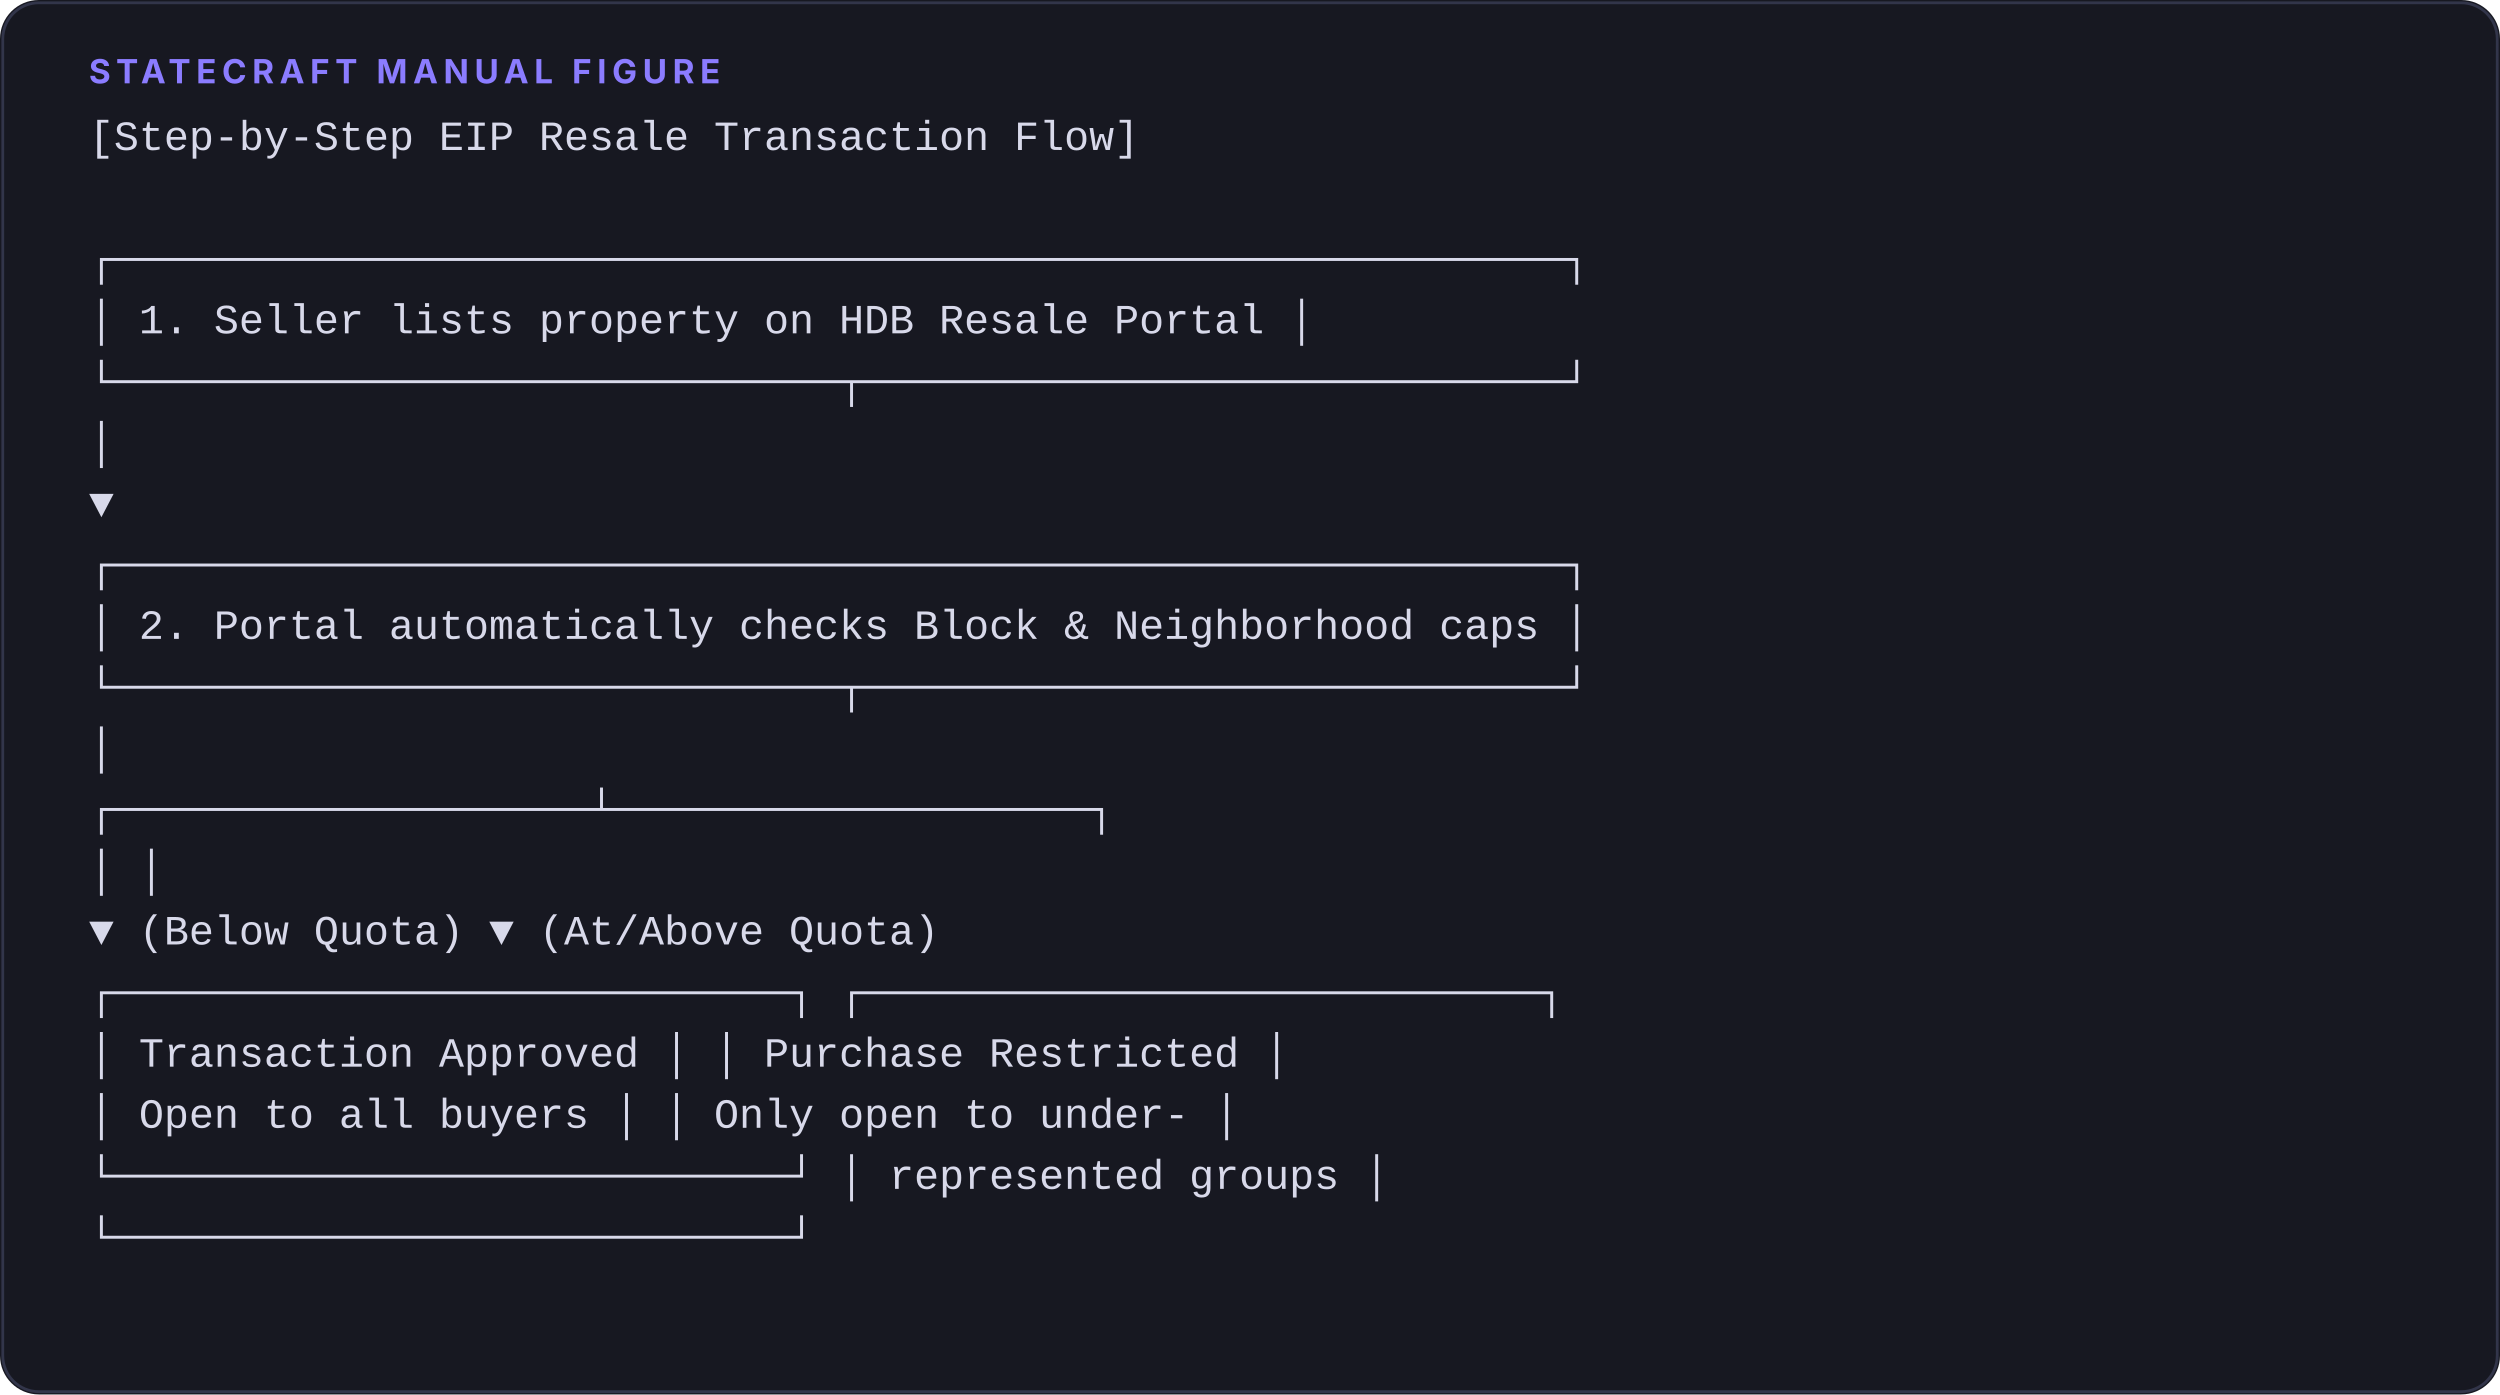
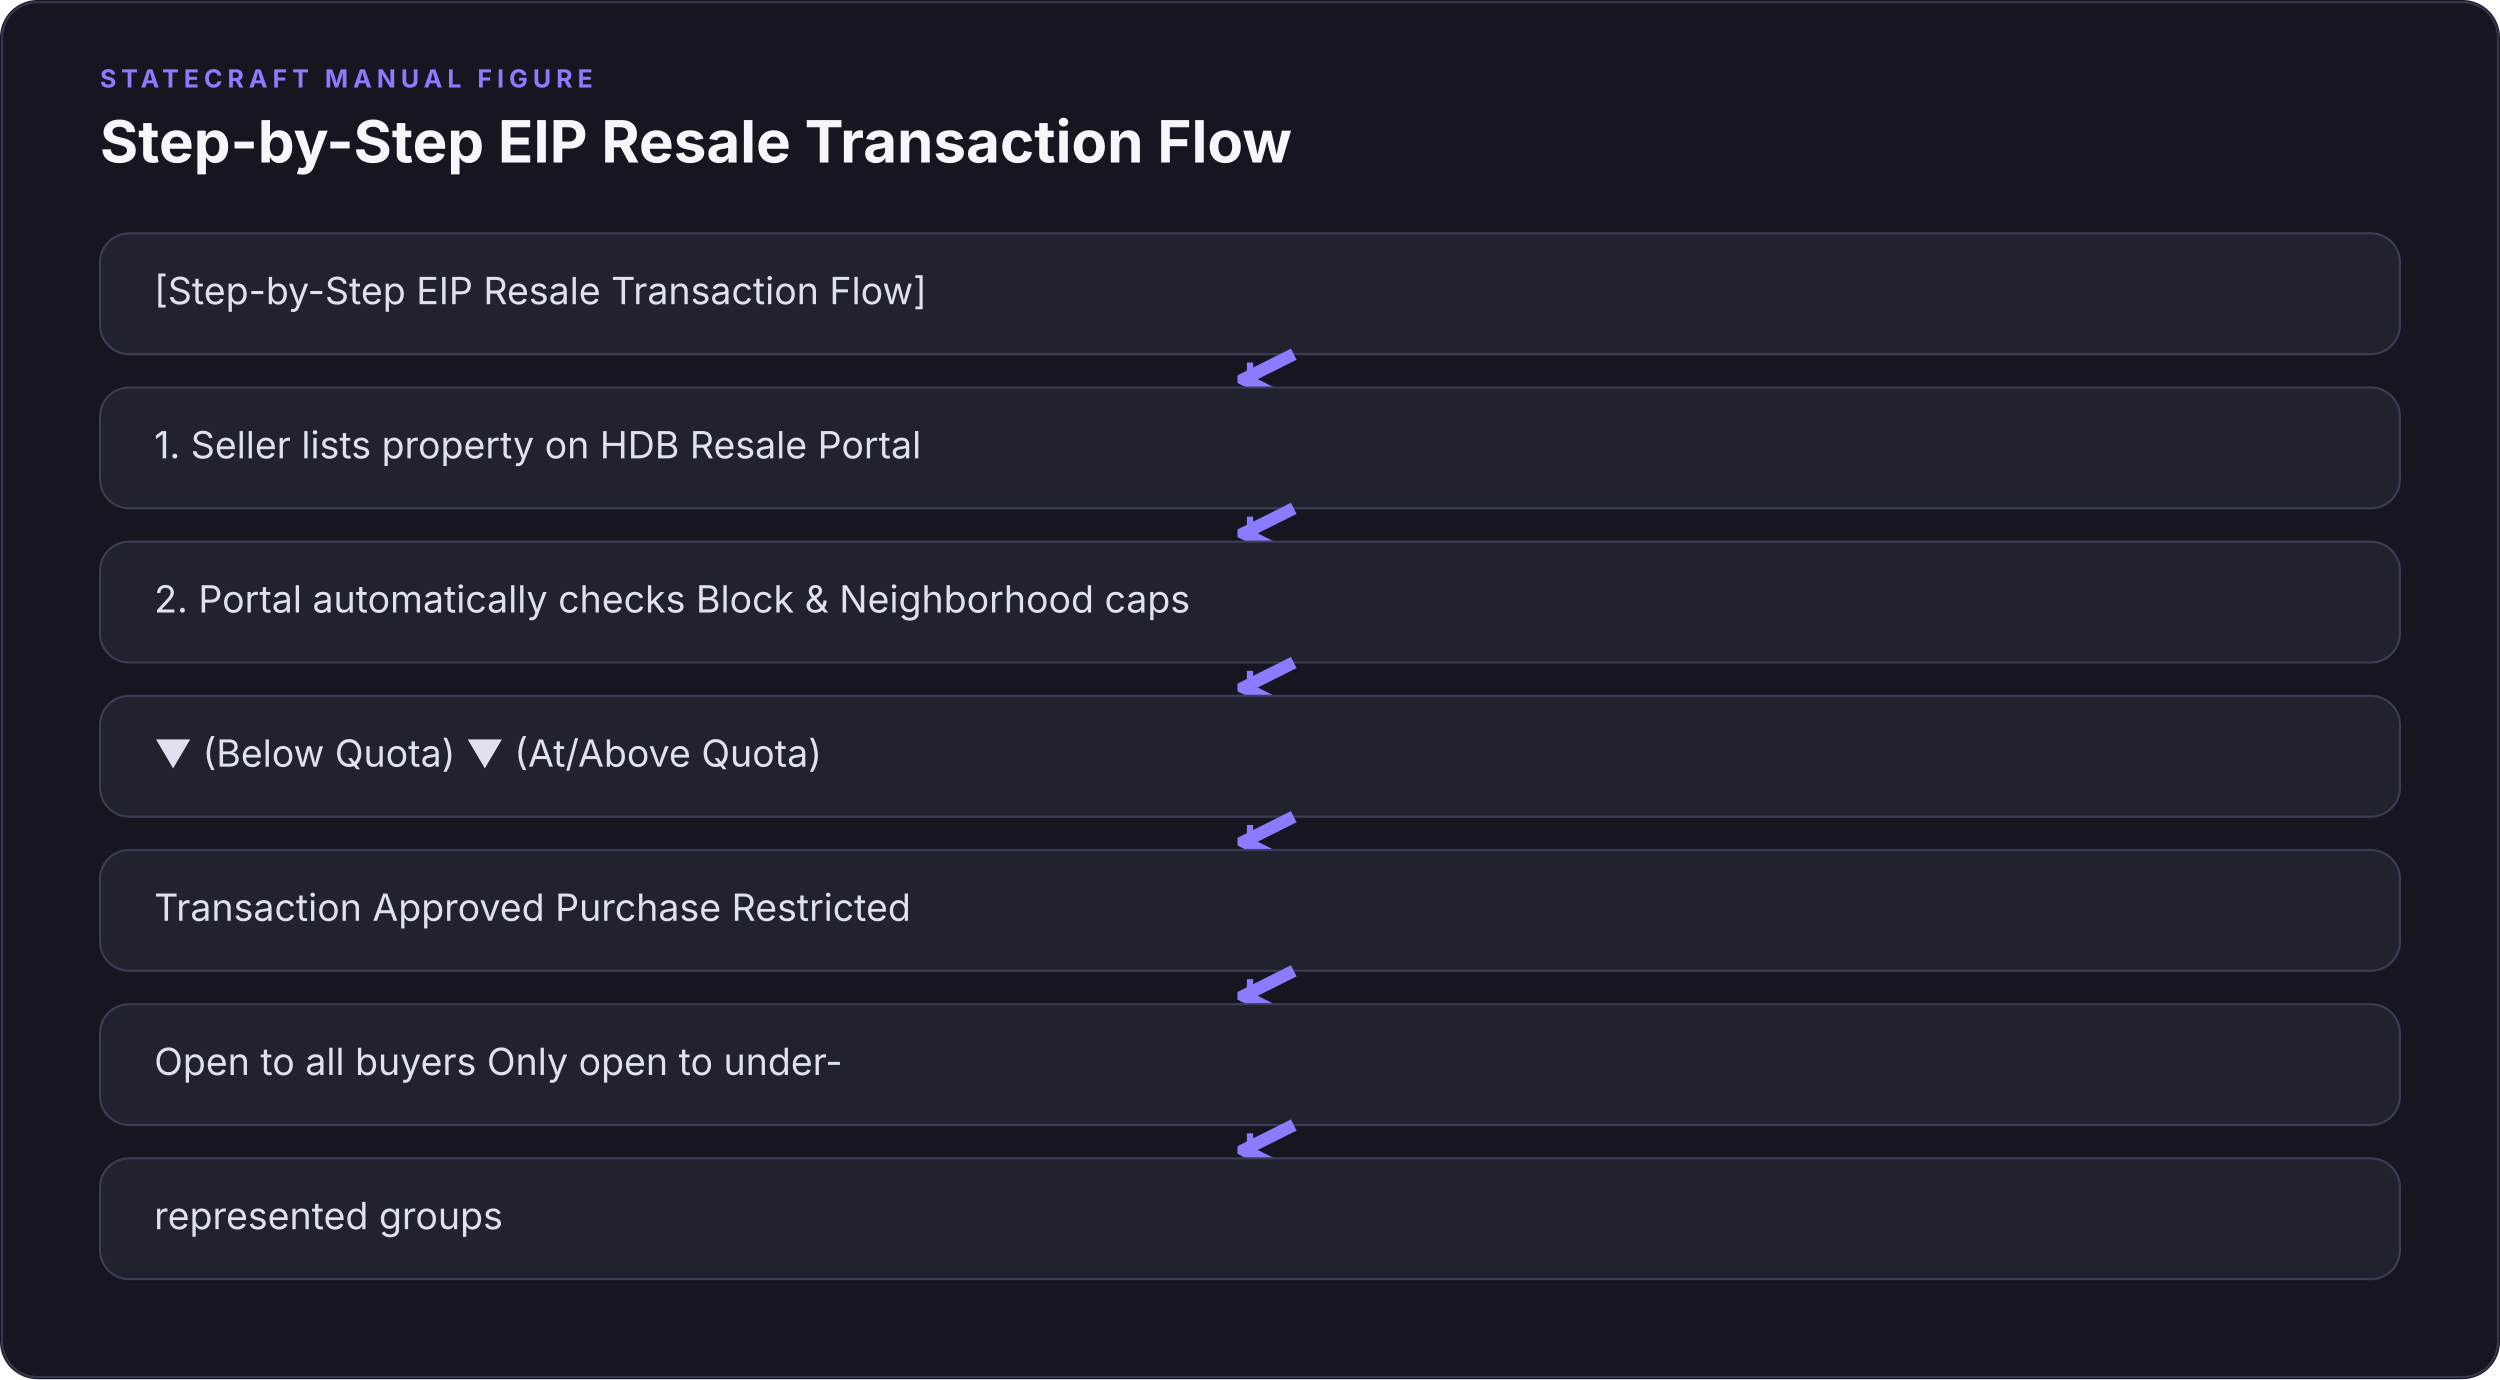
- <svg xmlns="http://www.w3.org/2000/svg" width="900" height="502" viewBox="0 0 900 502" role="img" aria-labelledby="title desc">
-   <rect width="900" height="502" rx="14" fill="#171821" />
-   <rect x="1" y="1" width="898" height="500" rx="13" fill="none" stroke="#32354a" />
-   <text x="32" y="30" class="label">STATECRAFT MANUAL FIGURE</text>
-   <text x="32" y="54" class="line">[Step-by-Step EIP Resale Transaction Flow]</text>
-   <text x="32" y="76" class="line" />
-   <text x="32" y="98" class="line">  ┌──────────────────────────────────────────────────────────┐</text>
-   <text x="32" y="120" class="line">  │ 1. Seller lists property on HDB Resale Portal            │</text>
-   <text x="32" y="142" class="line">  └─────────────────────────────┬────────────────────────────┘</text>
-   <text x="32" y="164" class="line">                                │</text>
-   <text x="32" y="186" class="line">                                ▼</text>
-   <text x="32" y="208" class="line">  ┌──────────────────────────────────────────────────────────┐</text>
-   <text x="32" y="230" class="line">  │ 2. Portal automatically checks Block &amp; Neighborhood caps  │</text>
-   <text x="32" y="252" class="line">  └─────────────────────────────┬────────────────────────────┘</text>
-   <text x="32" y="274" class="line">                                │</text>
-   <text x="32" y="296" class="line">            ┌───────────────────┴───────────────────┐</text>
-   <text x="32" y="318" class="line">            │                                       │</text>
-   <text x="32" y="340" class="line">            ▼ (Below Quota)                         ▼ (At/Above Quota)</text>
-   <text x="32" y="362" class="line">  ┌───────────────────────────┐           ┌───────────────────────────┐</text>
-   <text x="32" y="384" class="line">  │ Transaction Approved      │           │ Purchase Restricted       │</text>
-   <text x="32" y="406" class="line">  │ Open to all buyers        │           │ Only open to under-       │</text>
-   <text x="32" y="428" class="line">  └───────────────────────────┘           │ represented groups        │</text>
-   <text x="32" y="450" class="line">                                          └───────────────────────────┘</text>
-   <style>.label{font:700 12px ui-sans-serif,system-ui,-apple-system,BlinkMacSystemFont,'Segoe UI',sans-serif;letter-spacing:2px;fill:#8b7cff}.line{font:15px ui-monospace,SFMono-Regular,Menlo,Consolas,'Liberation Mono',monospace;fill:#d8d9ea}</style>
+ <svg xmlns="http://www.w3.org/2000/svg" width="1200" height="662" viewBox="0 0 1200 662" role="img" aria-labelledby="title desc">
+   <rect width="1200" height="662" rx="18" fill="#151620" />
+   <rect x="1" y="1" width="1198" height="660" rx="17" fill="none" stroke="#34384f" />
+   <text x="48" y="42" class="eyebrow">STATECRAFT MANUAL FIGURE</text>
+   <text x="48" y="78" class="heading">Step-by-Step EIP Resale Transaction Flow</text>
+   <rect x="48" y="112" width="1104" height="58" rx="14" class="card" />
+   <text x="74" y="146" class="body">[Step-by-Step EIP Resale Transaction Flow]</text>
+   <path d="M600 174 v8" class="arrow" />
+   <rect x="48" y="186" width="1104" height="58" rx="14" class="card" />
+   <text x="74" y="220" class="body">1. Seller lists property on HDB Resale Portal</text>
+   <path d="M600 248 v8" class="arrow" />
+   <rect x="48" y="260" width="1104" height="58" rx="14" class="card" />
+   <text x="74" y="294" class="body">2. Portal automatically checks Block &amp; Neighborhood caps</text>
+   <path d="M600 322 v8" class="arrow" />
+   <rect x="48" y="334" width="1104" height="58" rx="14" class="card" />
+   <text x="74" y="368" class="body">▼ (Below Quota) ▼ (At/Above Quota)</text>
+   <path d="M600 396 v8" class="arrow" />
+   <rect x="48" y="408" width="1104" height="58" rx="14" class="card" />
+   <text x="74" y="442" class="body">Transaction Approved Purchase Restricted</text>
+   <path d="M600 470 v8" class="arrow" />
+   <rect x="48" y="482" width="1104" height="58" rx="14" class="card" />
+   <text x="74" y="516" class="body">Open to all buyers Only open to under-</text>
+   <path d="M600 544 v8" class="arrow" />
+   <rect x="48" y="556" width="1104" height="58" rx="14" class="card" />
+   <text x="74" y="590" class="body">represented groups</text>
+   <style>
+     .eyebrow{font:700 12px ui-sans-serif,system-ui,-apple-system,BlinkMacSystemFont,'Segoe UI',sans-serif;letter-spacing:2.4px;fill:#8b7cff}.heading{font:700 28px ui-sans-serif,system-ui,-apple-system,BlinkMacSystemFont,'Segoe UI',sans-serif;fill:#f6f6fb}.card{fill:#20222e;stroke:#3a3e55}.body{font:18px ui-sans-serif,system-ui,-apple-system,BlinkMacSystemFont,'Segoe UI',sans-serif;fill:#dfe1f1}.arrow{stroke:#8b7cff;stroke-width:3;marker-end:url(#arrow)}
+   </style>
+   <defs>
+     <marker id="arrow" markerWidth="10" markerHeight="10" refX="5" refY="8" orient="auto">
+       <path d="M1,1 L5,9 L9,1" fill="none" stroke="#8b7cff" stroke-width="2" />
+     </marker>
+   </defs>
</svg>
